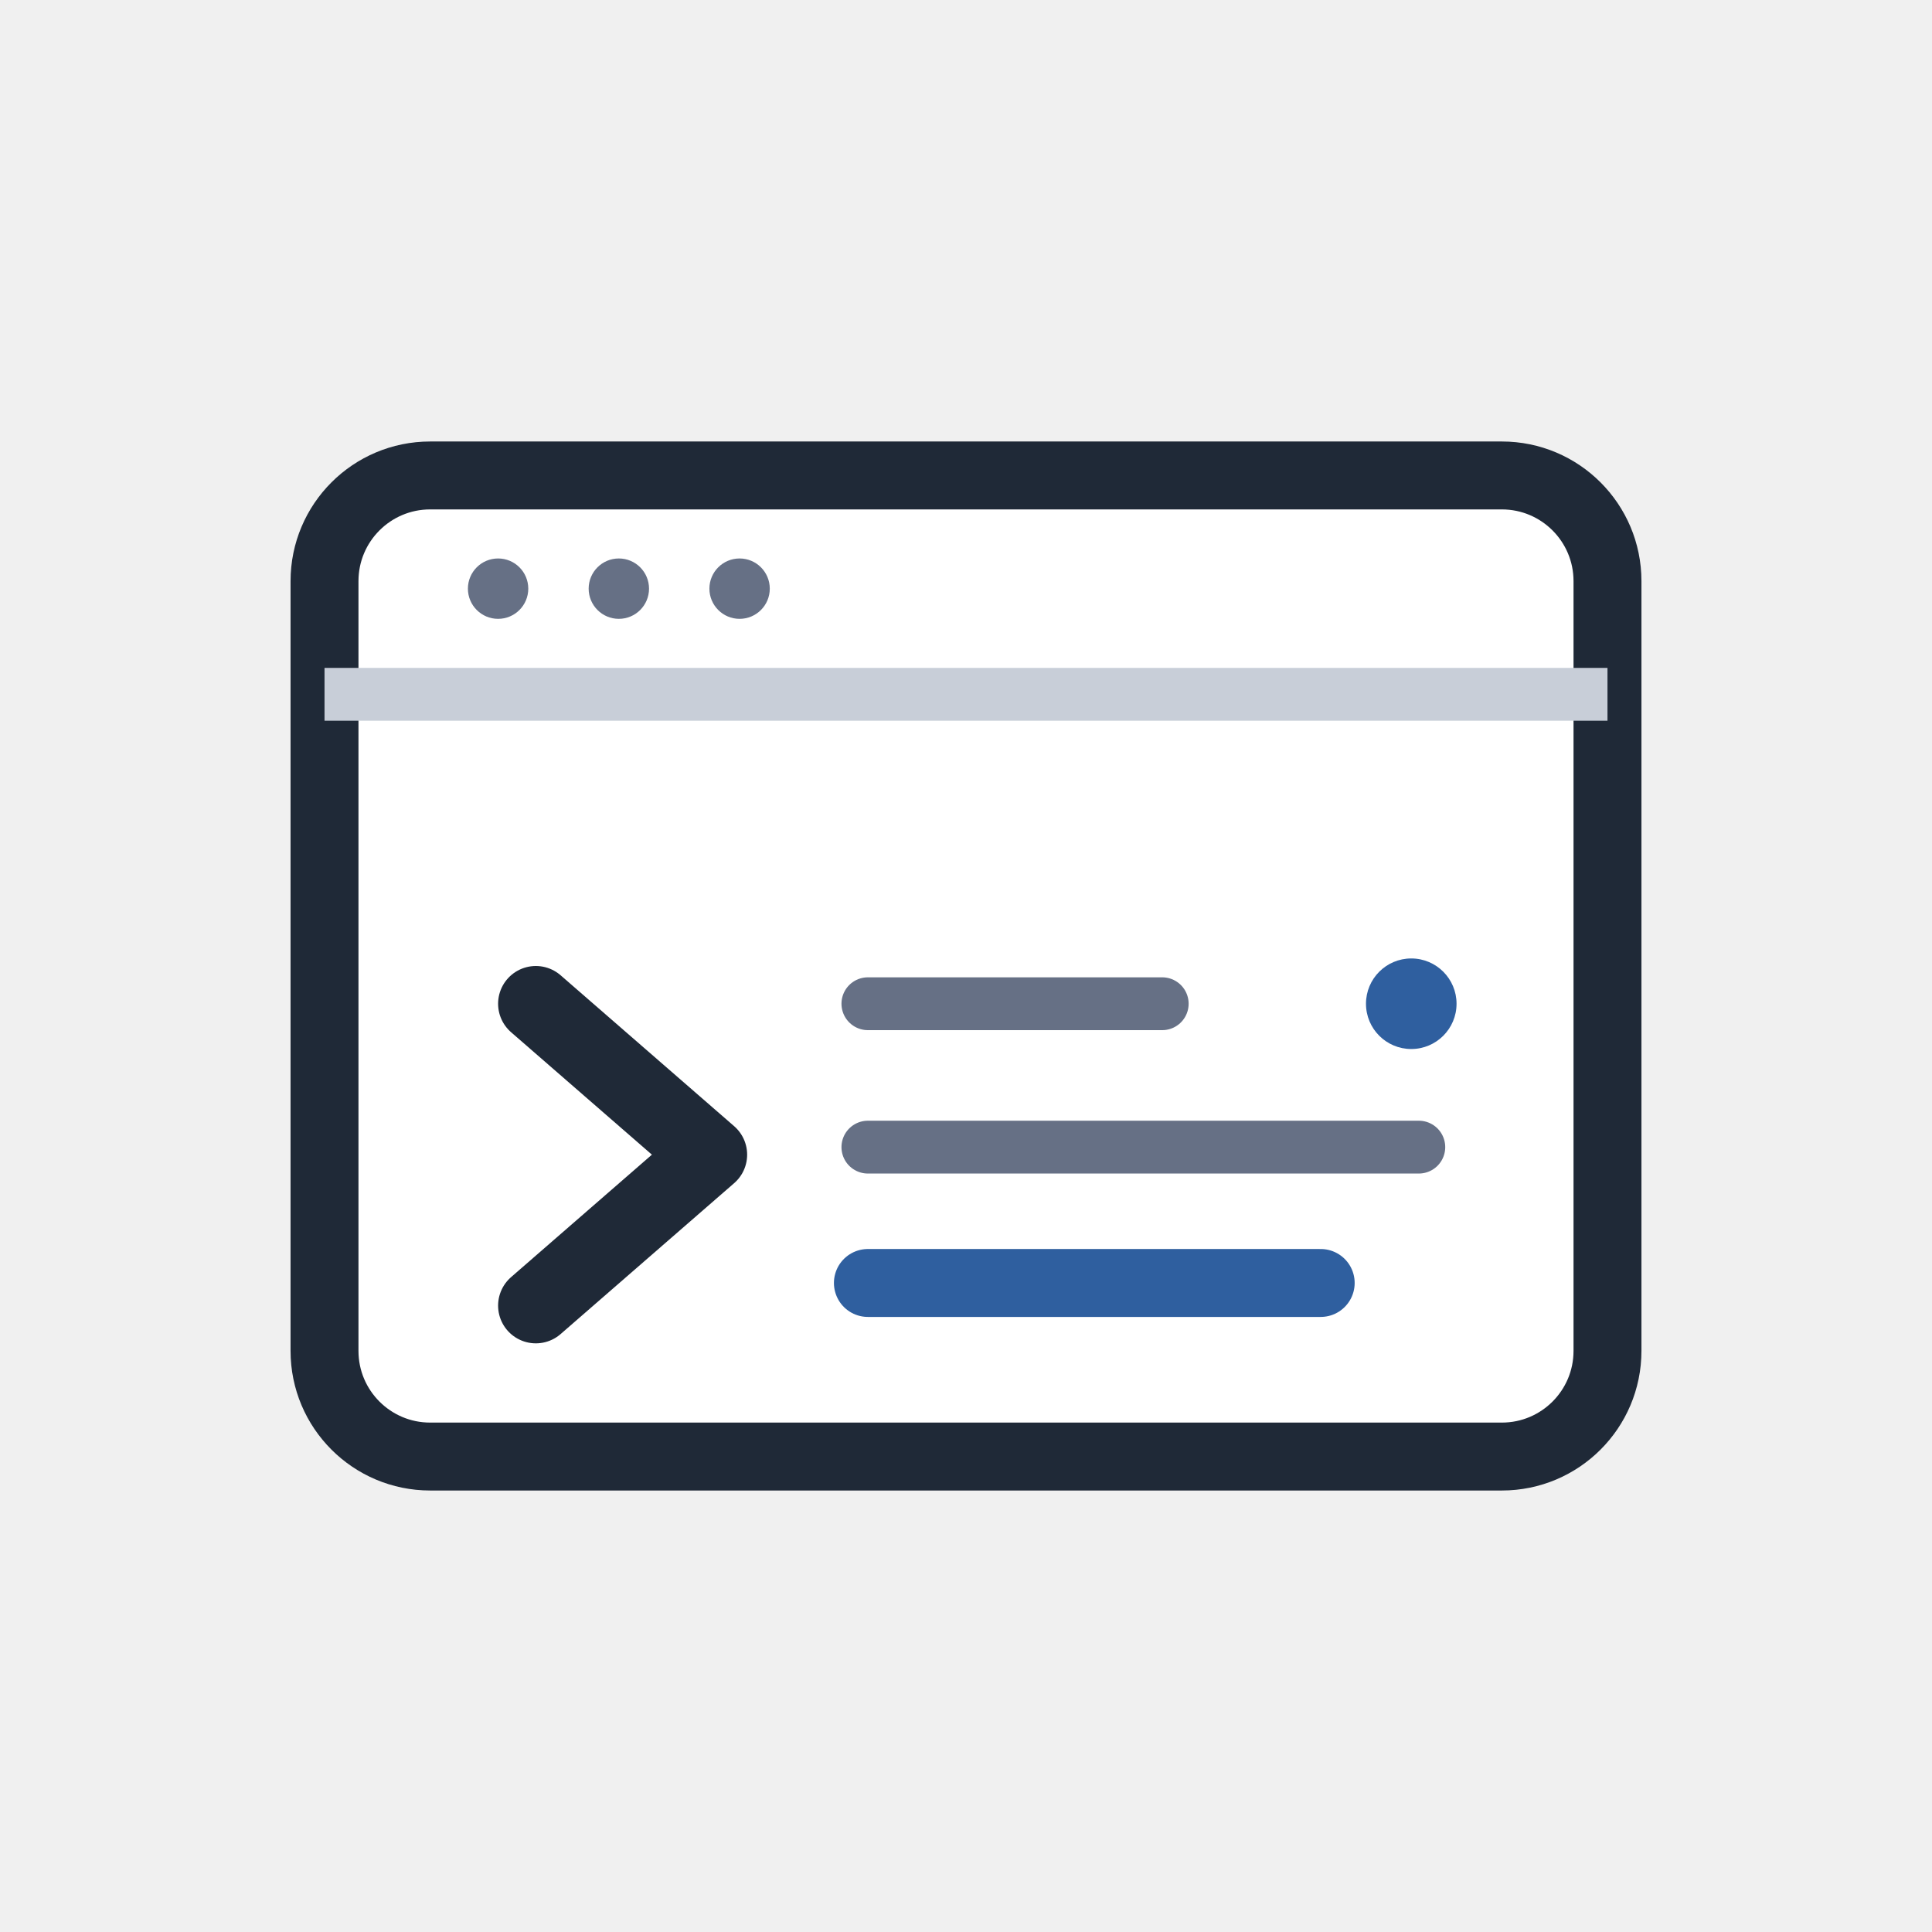
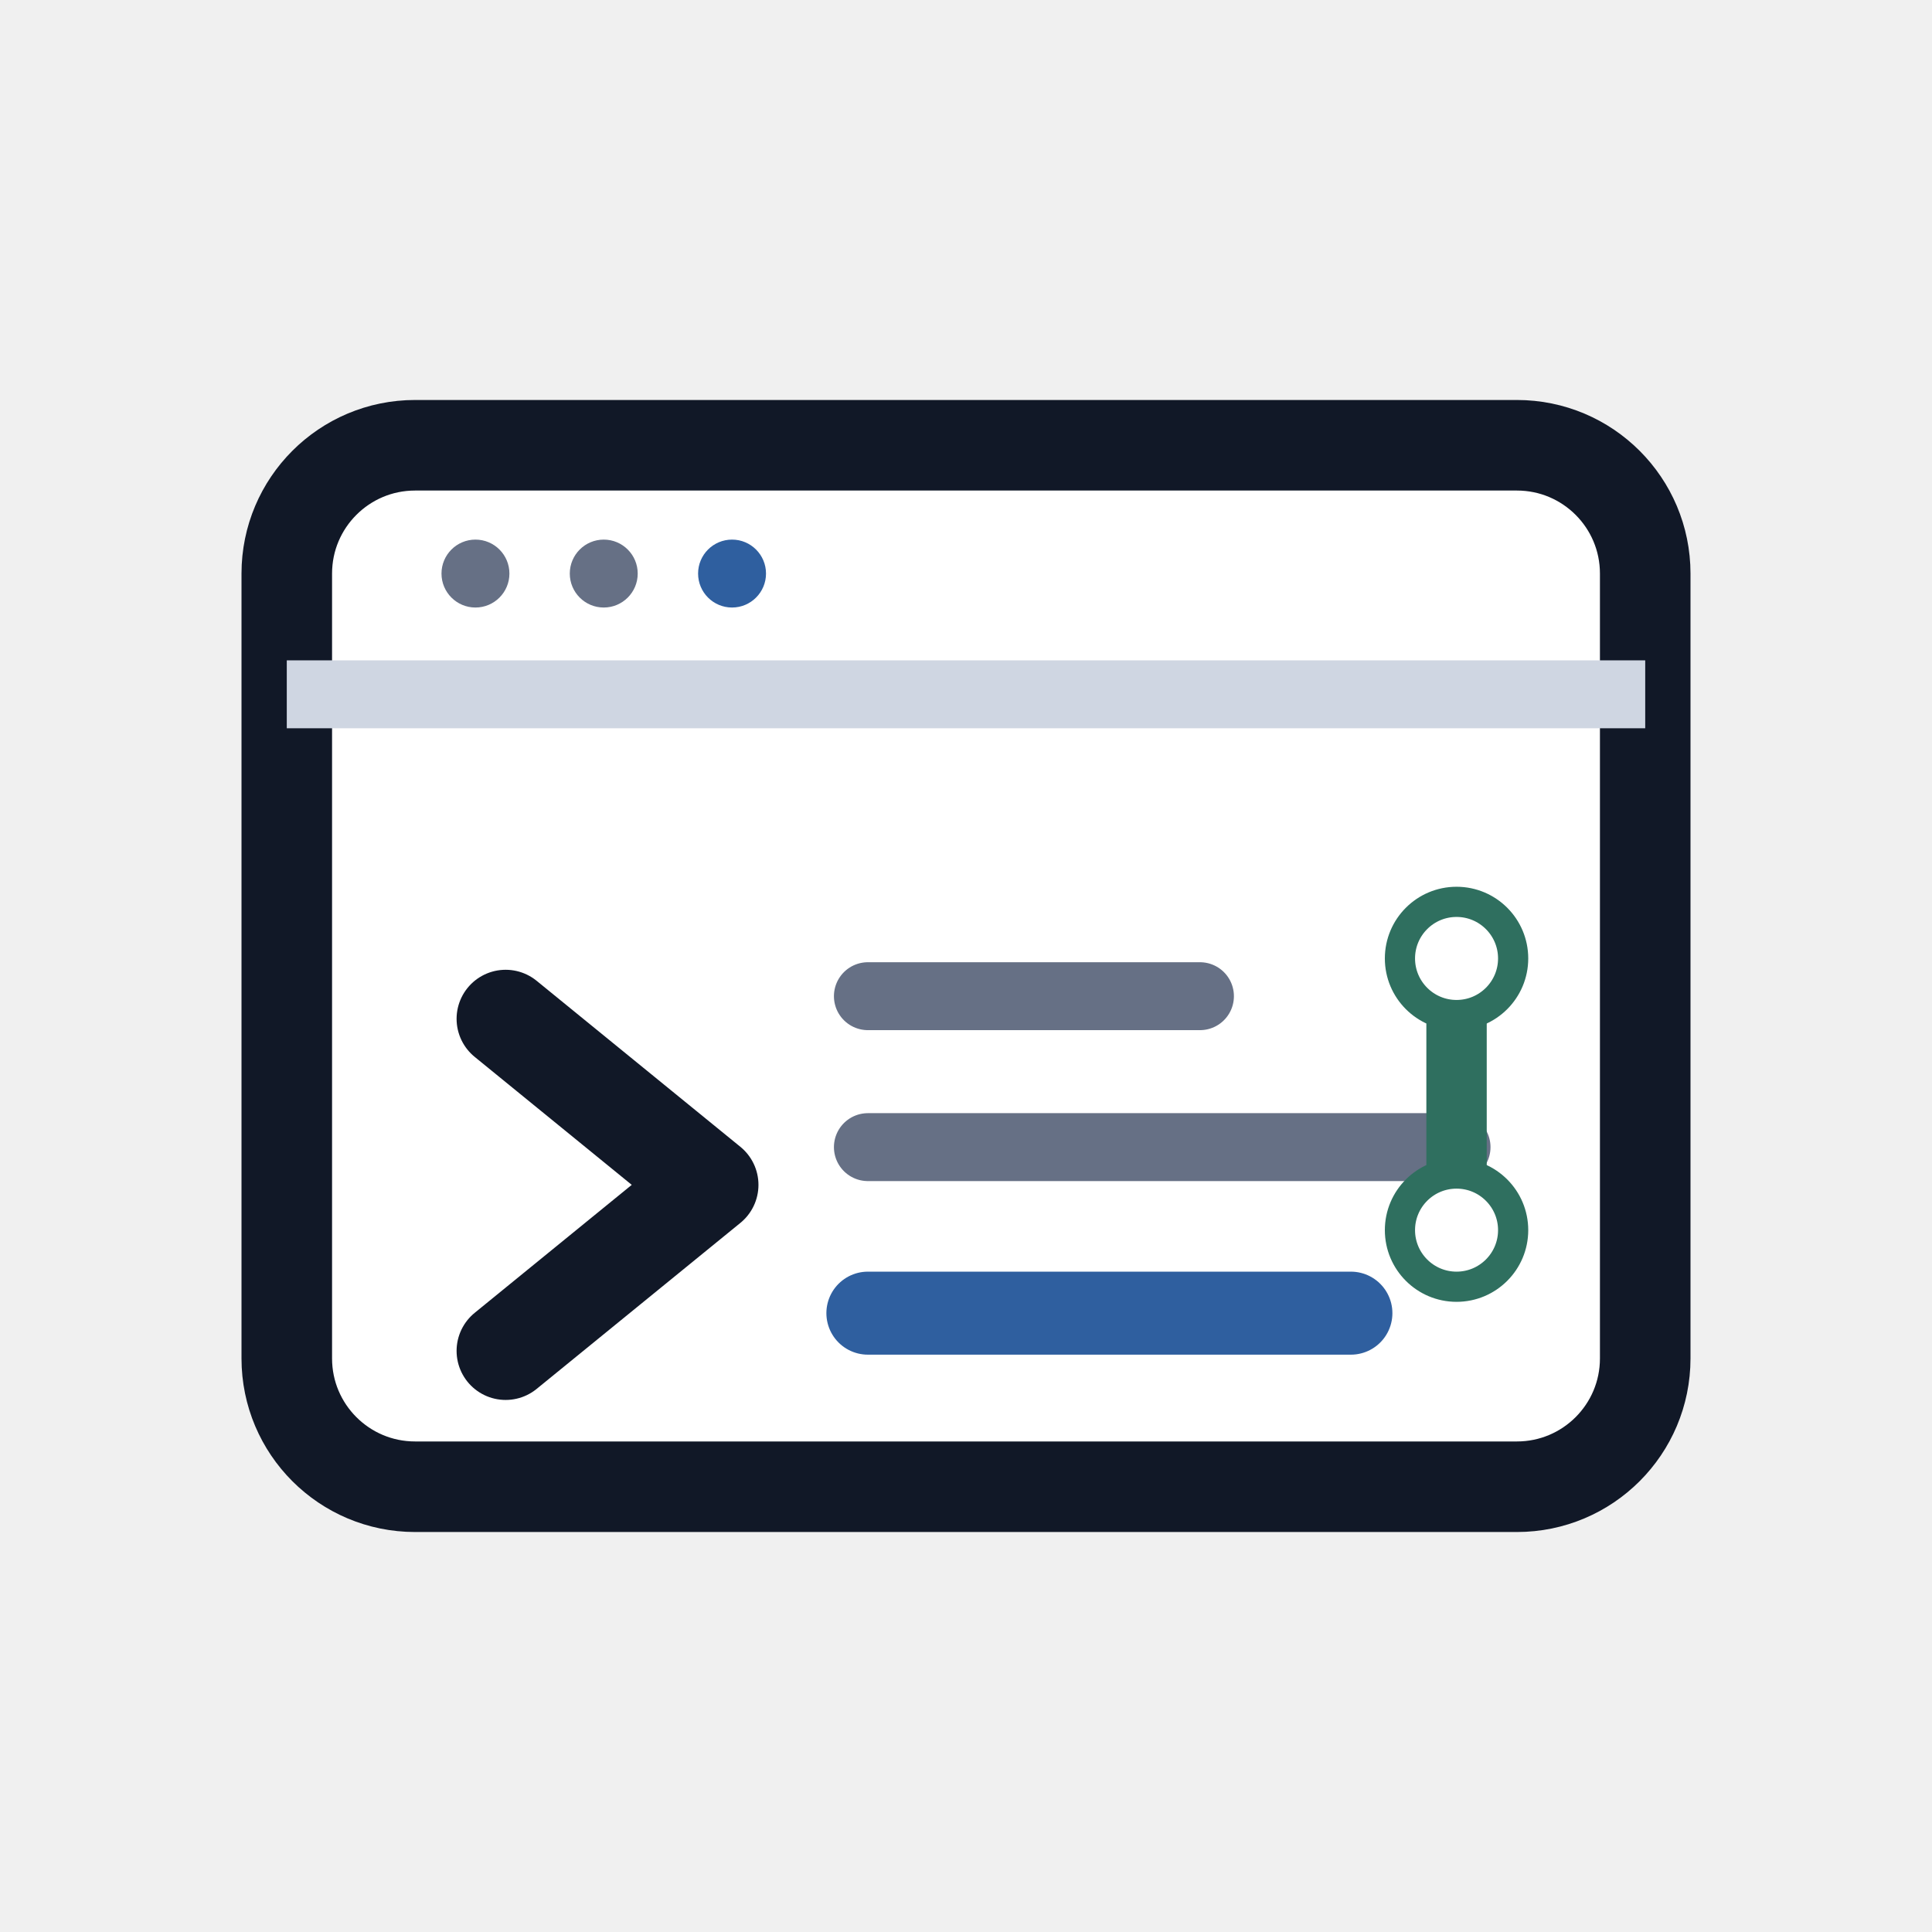
<svg xmlns="http://www.w3.org/2000/svg" viewBox="0 0 512 512" role="img" aria-labelledby="title desc">
-   <rect x="86" y="126" width="340" height="260" rx="28" fill="#ffffff" stroke="#1f2937" stroke-width="18" />
-   <path d="M86 184h340" stroke="#c8ced8" stroke-width="14" />
-   <circle cx="132" cy="156" r="8" fill="#667085" />
-   <circle cx="164" cy="156" r="8" fill="#667085" />
-   <circle cx="196" cy="156" r="8" fill="#667085" />
-   <path d="M142 266l46 40-46 40" fill="none" stroke="#1f2937" stroke-width="20" stroke-linecap="round" stroke-linejoin="round" />
-   <path d="M230 340h120" stroke="#2f5f9f" stroke-width="18" stroke-linecap="round" />
-   <path d="M230 266h78M230 304h146" stroke="#667085" stroke-width="14" stroke-linecap="round" />
-   <circle cx="374" cy="266" r="12" fill="#2f5f9f" />
+   <rect x="76" y="118" width="360" height="276" rx="34" fill="#ffffff" stroke="#111827" stroke-width="24" />
+   <path d="M76 184h360" stroke="#cfd6e2" stroke-width="18" />
+   <circle cx="126" cy="152" r="9" fill="#667085" />
+   <circle cx="160" cy="152" r="9" fill="#667085" />
+   <circle cx="194" cy="152" r="9" fill="#2f5f9f" />
+   <path d="M134 270l54 44-54 44" fill="none" stroke="#111827" stroke-width="26" stroke-linecap="round" stroke-linejoin="round" />
+   <path d="M230 348h128" stroke="#2f5f9f" stroke-width="22" stroke-linecap="round" />
+   <path d="M230 264h88M230 304h156" stroke="#667085" stroke-width="18" stroke-linecap="round" />
+   <path d="M386 254v72" stroke="#2f6f5f" stroke-width="16" stroke-linecap="round" />
+   <circle cx="386" cy="254" r="15" fill="#ffffff" stroke="#2f6f5f" stroke-width="8" />
+   <circle cx="386" cy="326" r="15" fill="#ffffff" stroke="#2f6f5f" stroke-width="8" />
</svg>
